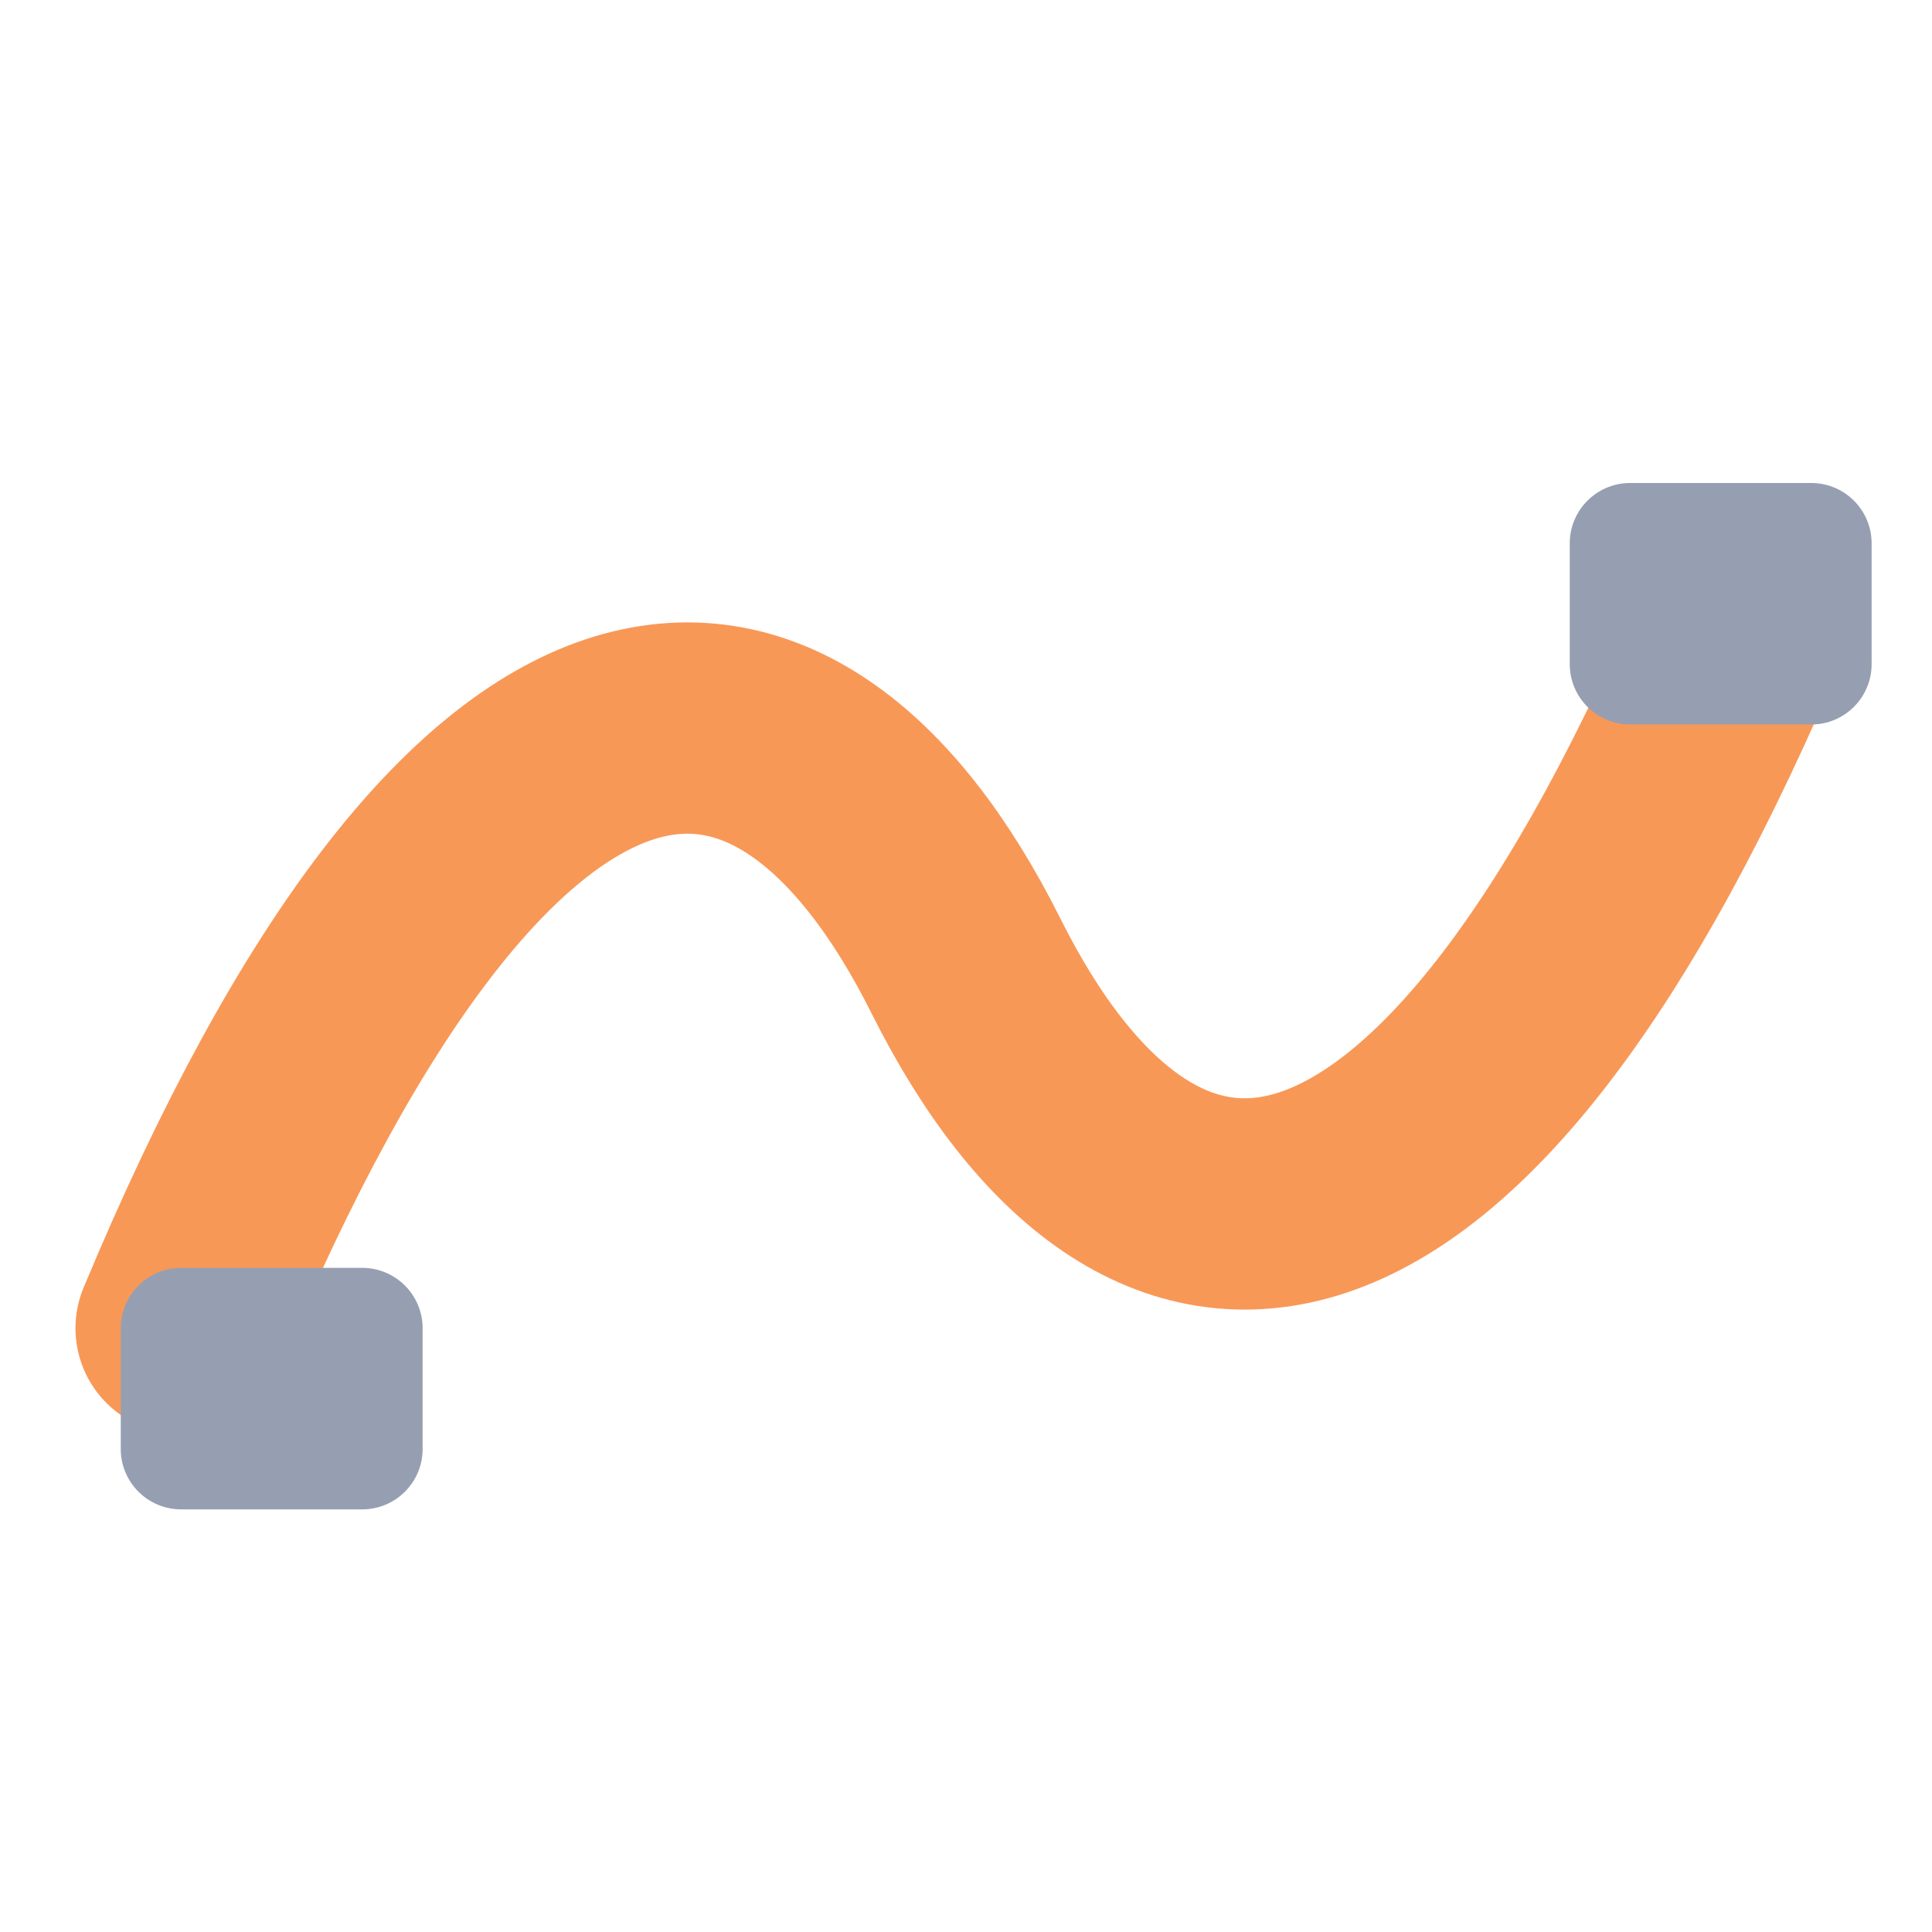
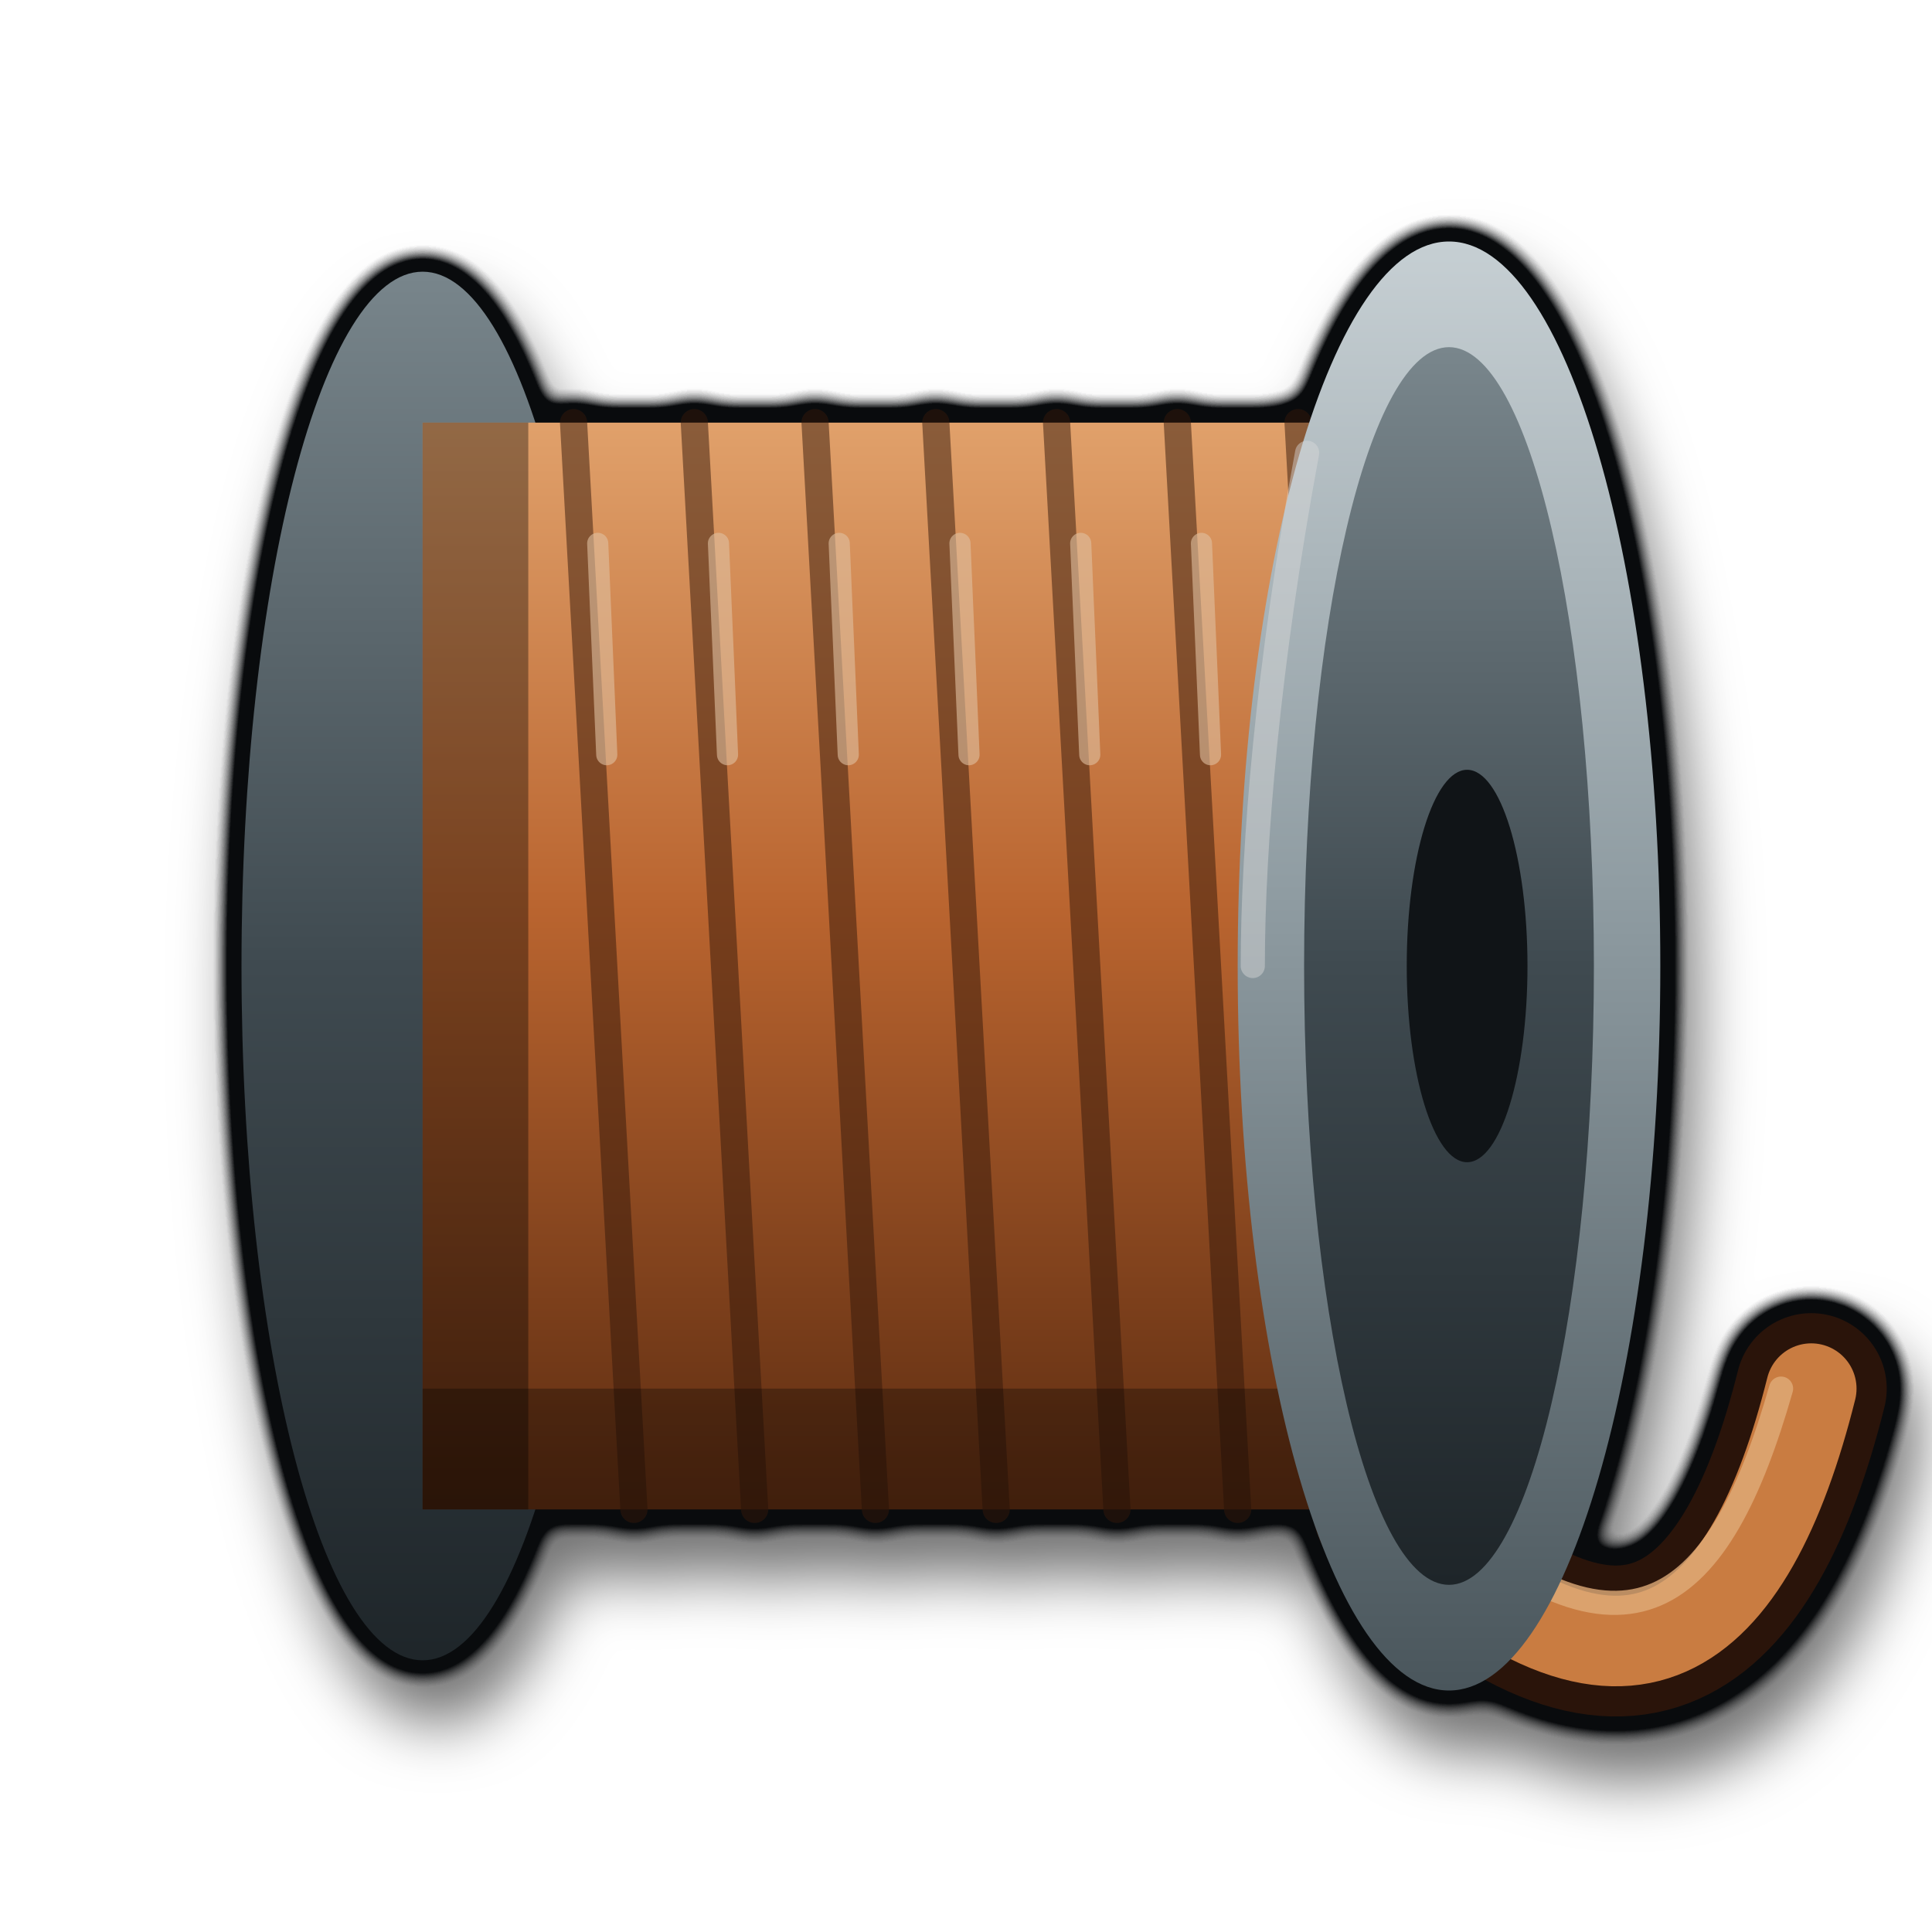
<svg xmlns="http://www.w3.org/2000/svg" viewBox="0 0 64 64">
-   <path d="M6 44 C16 20 26 20 32 32 C38 44 48 44 58 20" fill="none" stroke="#f89857" stroke-width="7" stroke-linecap="round" />
-   <rect x="4" y="42" width="10" height="8" rx="2" fill="#969fb1" />
-   <rect x="52" y="16" width="10" height="8" rx="2" fill="#969fb1" />
+   <defs>
+     <filter id="contour" filterUnits="userSpaceOnUse" x="-4" y="-4" width="72" height="72" color-interpolation-filters="sRGB">
+       <feGaussianBlur in="SourceAlpha" stdDeviation="0.5" />
+       <feComponentTransfer result="edge">
+         <feFuncA type="linear" slope="7" intercept="-0.15" />
+       </feComponentTransfer>
+       <feGaussianBlur in="edge" stdDeviation="1" />
+       <feOffset dx="0.5" dy="1.5" />
+       <feComponentTransfer result="shadow">
+         <feFuncA type="linear" slope="0.55" />
+       </feComponentTransfer>
+       <feFlood flood-color="#090b0d" />
+       <feComposite in2="edge" operator="in" result="line" />
+       <feMerge>
+         <feMergeNode in="shadow" />
+         <feMergeNode in="line" />
+         <feMergeNode in="SourceGraphic" />
+       </feMerge>
+     </filter>
+     <linearGradient id="steel" x1="0" y1="0" x2="0" y2="1">
+       <stop offset="0" stop-color="#c6cfd3" />
+       <stop offset="0.45" stop-color="#8f9ca2" />
+       <stop offset="1" stop-color="#4a565c" />
+     </linearGradient>
+     <linearGradient id="gun" x1="0" y1="0" x2="0" y2="1">
+       <stop offset="0" stop-color="#79868c" />
+       <stop offset="0.5" stop-color="#3f4a50" />
+       <stop offset="1" stop-color="#1e2529" />
+     </linearGradient>
+     <linearGradient id="copperV" x1="0" y1="0" x2="0" y2="1">
+       <stop offset="0" stop-color="#e0a06a" />
+       <stop offset="0.45" stop-color="#b9642f" />
+       <stop offset="1" stop-color="#5c2c11" />
+     </linearGradient>
+   </defs>
+   <g filter="url(#contour)">
+     <path d="M46 50 C54 58 58 54 60 46" fill="none" stroke="#2a140a" stroke-width="5" stroke-linecap="round" stroke-linejoin="round" opacity="1" />
+     <path d="M46 50 C54 58 58 54 60 46" fill="none" stroke="#c97c41" stroke-width="3" stroke-linecap="round" stroke-linejoin="round" opacity="1" />
+     <path d="M47 49.5 C54 56 57 53 59 46" fill="none" stroke="#e0ab78" stroke-width="0.8" stroke-linecap="round" stroke-linejoin="round" opacity="0.8" />
+     <ellipse cx="14" cy="32" rx="6" ry="23" fill="url(#gun)" />
+     <rect x="14" y="14" width="34" height="36" fill="url(#copperV)" />
+     <path d="M19 14 L21 50" fill="none" stroke="#34180a" stroke-width="0.9" stroke-linecap="round" stroke-linejoin="round" opacity="0.5" />
+     <path d="M23 14 L25 50" fill="none" stroke="#34180a" stroke-width="0.9" stroke-linecap="round" stroke-linejoin="round" opacity="0.5" />
+     <path d="M27 14 L29 50" fill="none" stroke="#34180a" stroke-width="0.9" stroke-linecap="round" stroke-linejoin="round" opacity="0.5" />
+     <path d="M31 14 L33 50" fill="none" stroke="#34180a" stroke-width="0.9" stroke-linecap="round" stroke-linejoin="round" opacity="0.5" />
+     <path d="M35 14 L37 50" fill="none" stroke="#34180a" stroke-width="0.9" stroke-linecap="round" stroke-linejoin="round" opacity="0.5" />
+     <path d="M39 14 L41 50" fill="none" stroke="#34180a" stroke-width="0.9" stroke-linecap="round" stroke-linejoin="round" opacity="0.5" />
+     <path d="M43 14 L45 50" fill="none" stroke="#34180a" stroke-width="0.9" stroke-linecap="round" stroke-linejoin="round" opacity="0.5" />
+     <path d="M19.8 18 L20.1 25" fill="none" stroke="#e0c0a0" stroke-width="0.7" stroke-linecap="round" stroke-linejoin="round" opacity="0.6" />
+     <path d="M23.8 18 L24.1 25" fill="none" stroke="#e0c0a0" stroke-width="0.7" stroke-linecap="round" stroke-linejoin="round" opacity="0.6" />
+     <path d="M27.8 18 L28.1 25" fill="none" stroke="#e0c0a0" stroke-width="0.7" stroke-linecap="round" stroke-linejoin="round" opacity="0.6" />
+     <path d="M31.8 18 L32.1 25" fill="none" stroke="#e0c0a0" stroke-width="0.7" stroke-linecap="round" stroke-linejoin="round" opacity="0.6" />
+     <path d="M35.8 18 L36.1 25" fill="none" stroke="#e0c0a0" stroke-width="0.7" stroke-linecap="round" stroke-linejoin="round" opacity="0.6" />
+     <path d="M39.8 18 L40.1 25" fill="none" stroke="#e0c0a0" stroke-width="0.7" stroke-linecap="round" stroke-linejoin="round" opacity="0.6" />
+     <path d="M43.8 18 L44.1 25" fill="none" stroke="#e0c0a0" stroke-width="0.7" stroke-linecap="round" stroke-linejoin="round" opacity="0.6" />
+     <rect x="14" y="46" width="34" height="4" fill="#000000" opacity="0.3" />
+     <rect x="14" y="14" width="3.5" height="36" fill="#000000" opacity="0.35" />
+     <ellipse cx="48" cy="32" rx="7" ry="24" fill="url(#steel)" />
+     <ellipse cx="48" cy="32" rx="4.8" ry="20.5" fill="url(#gun)" />
+     <ellipse cx="48.6" cy="32" rx="2" ry="6.5" fill="#101417" />
+     <path d="M43.3 15 C42 22 41.5 28 41.5 32" fill="none" stroke="#dadada" stroke-width="0.8" stroke-linecap="round" stroke-linejoin="round" opacity="0.45" />
+   </g>
</svg>
